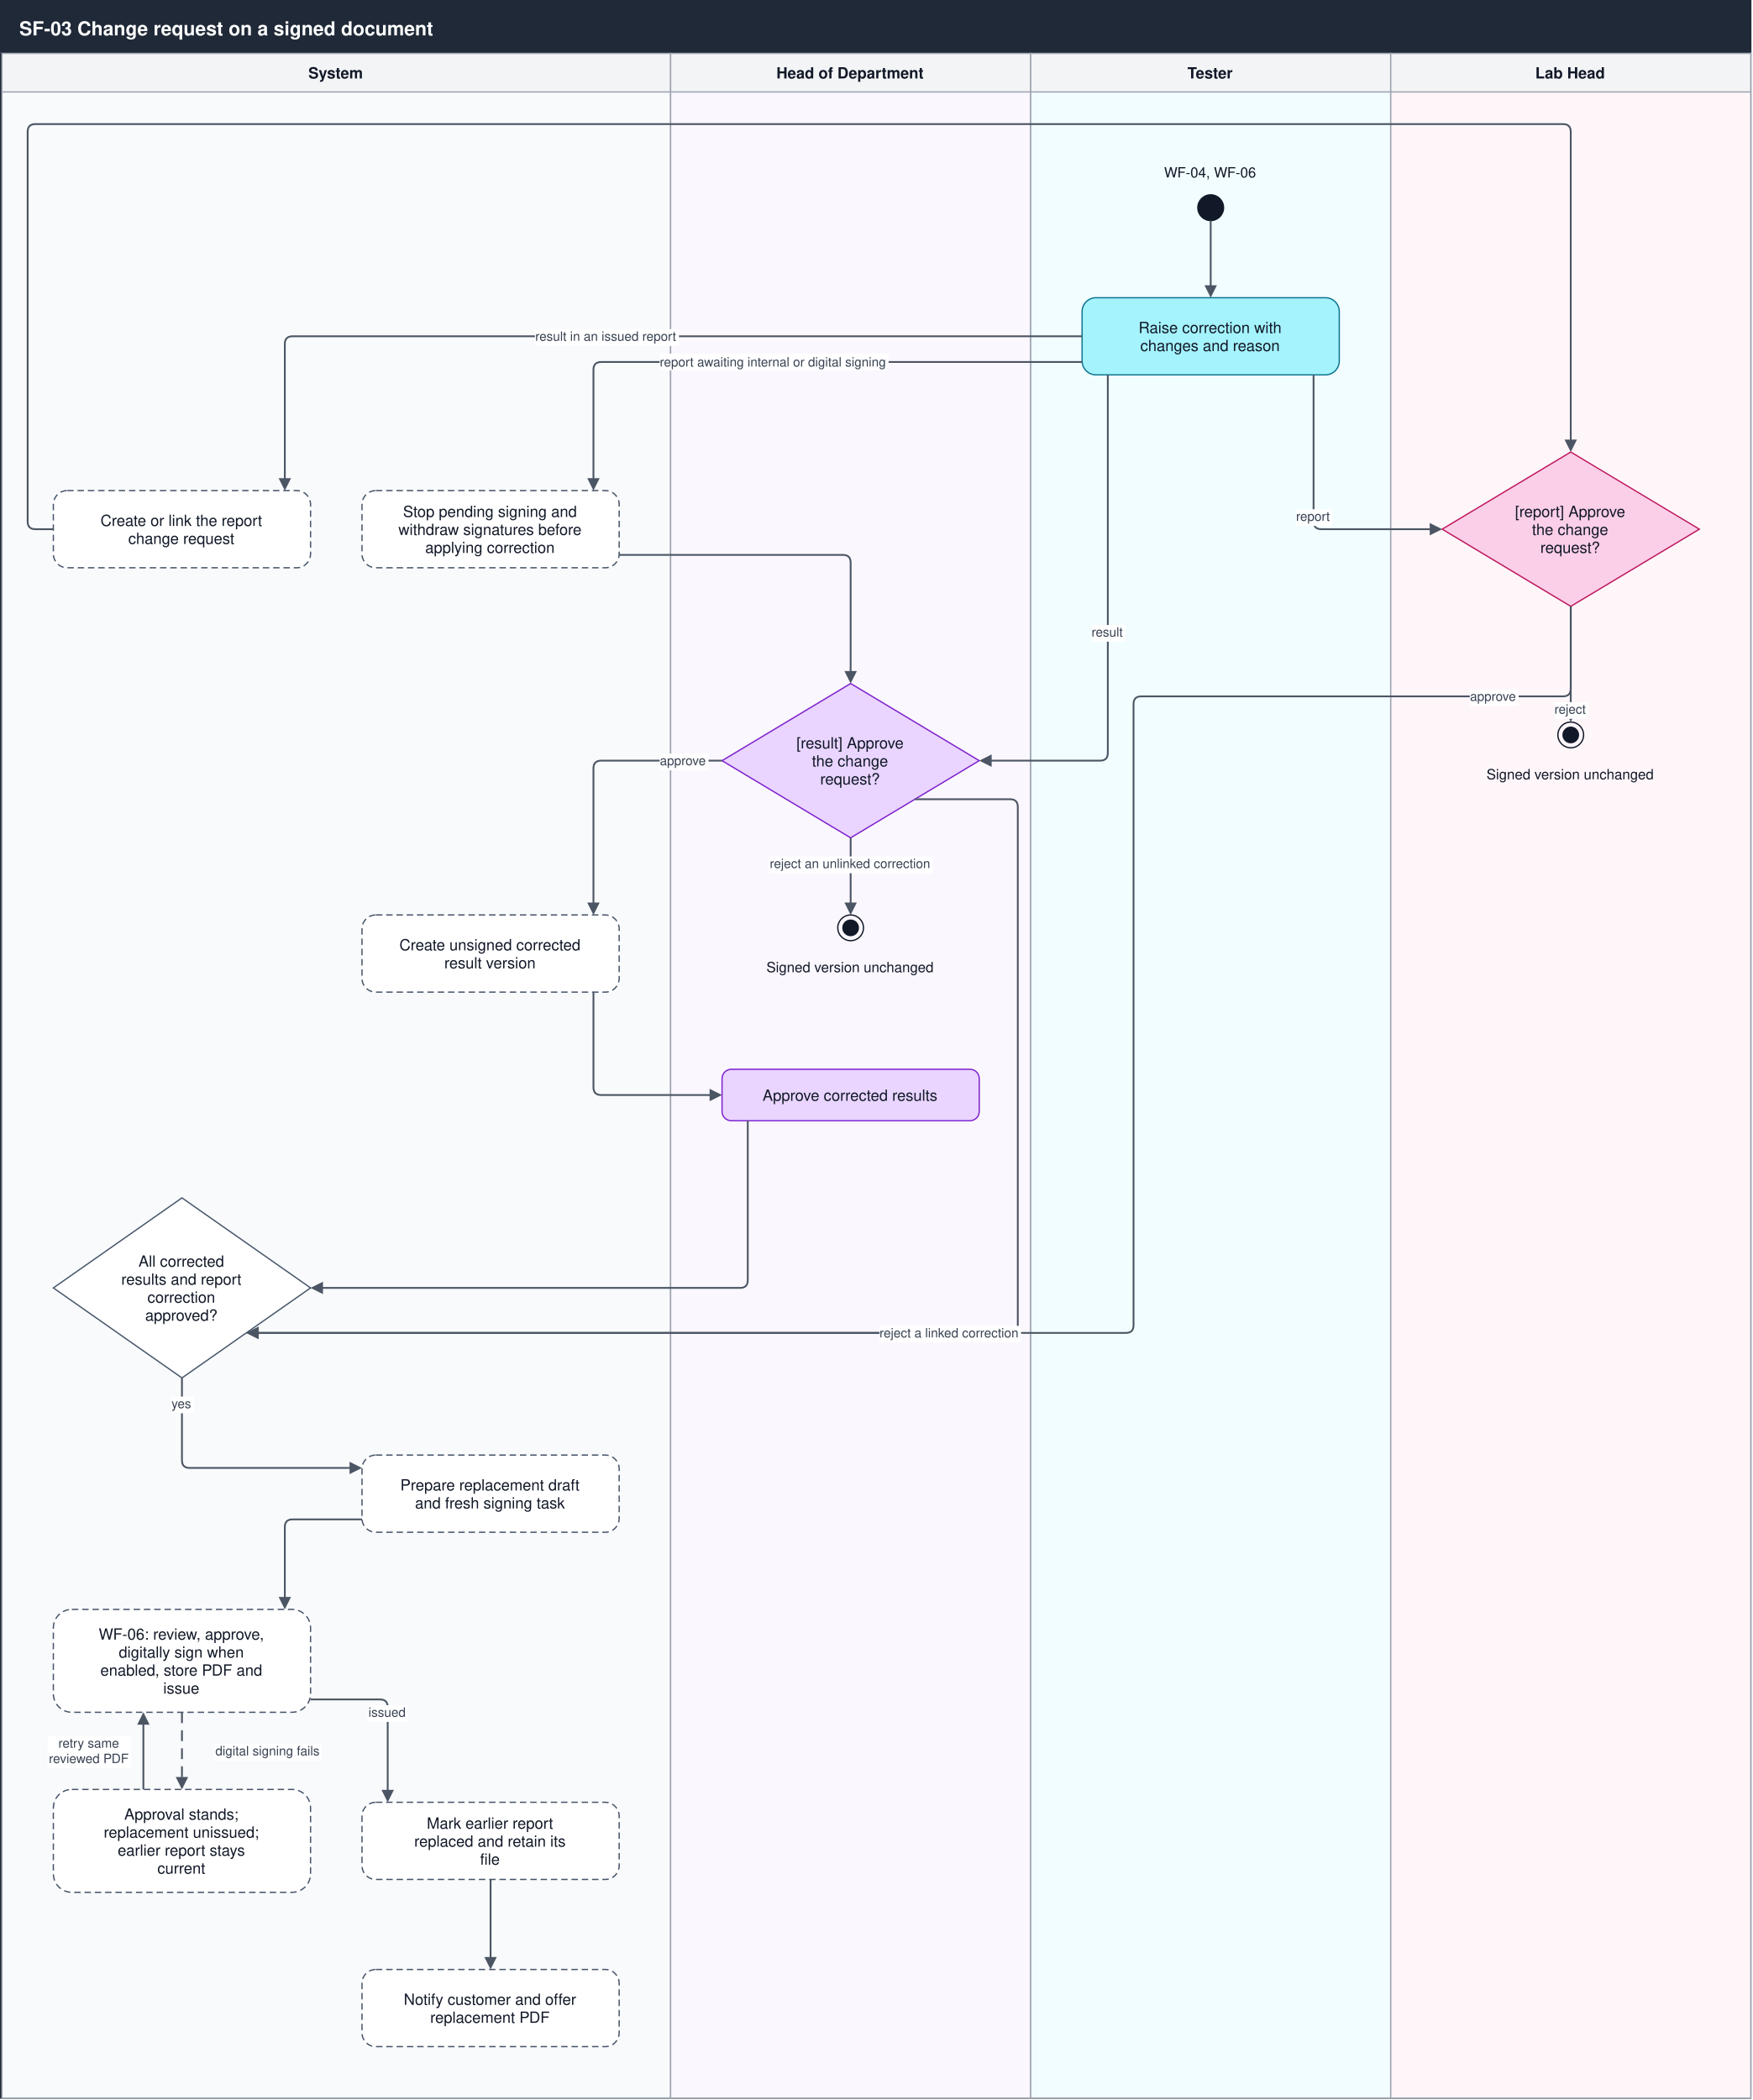
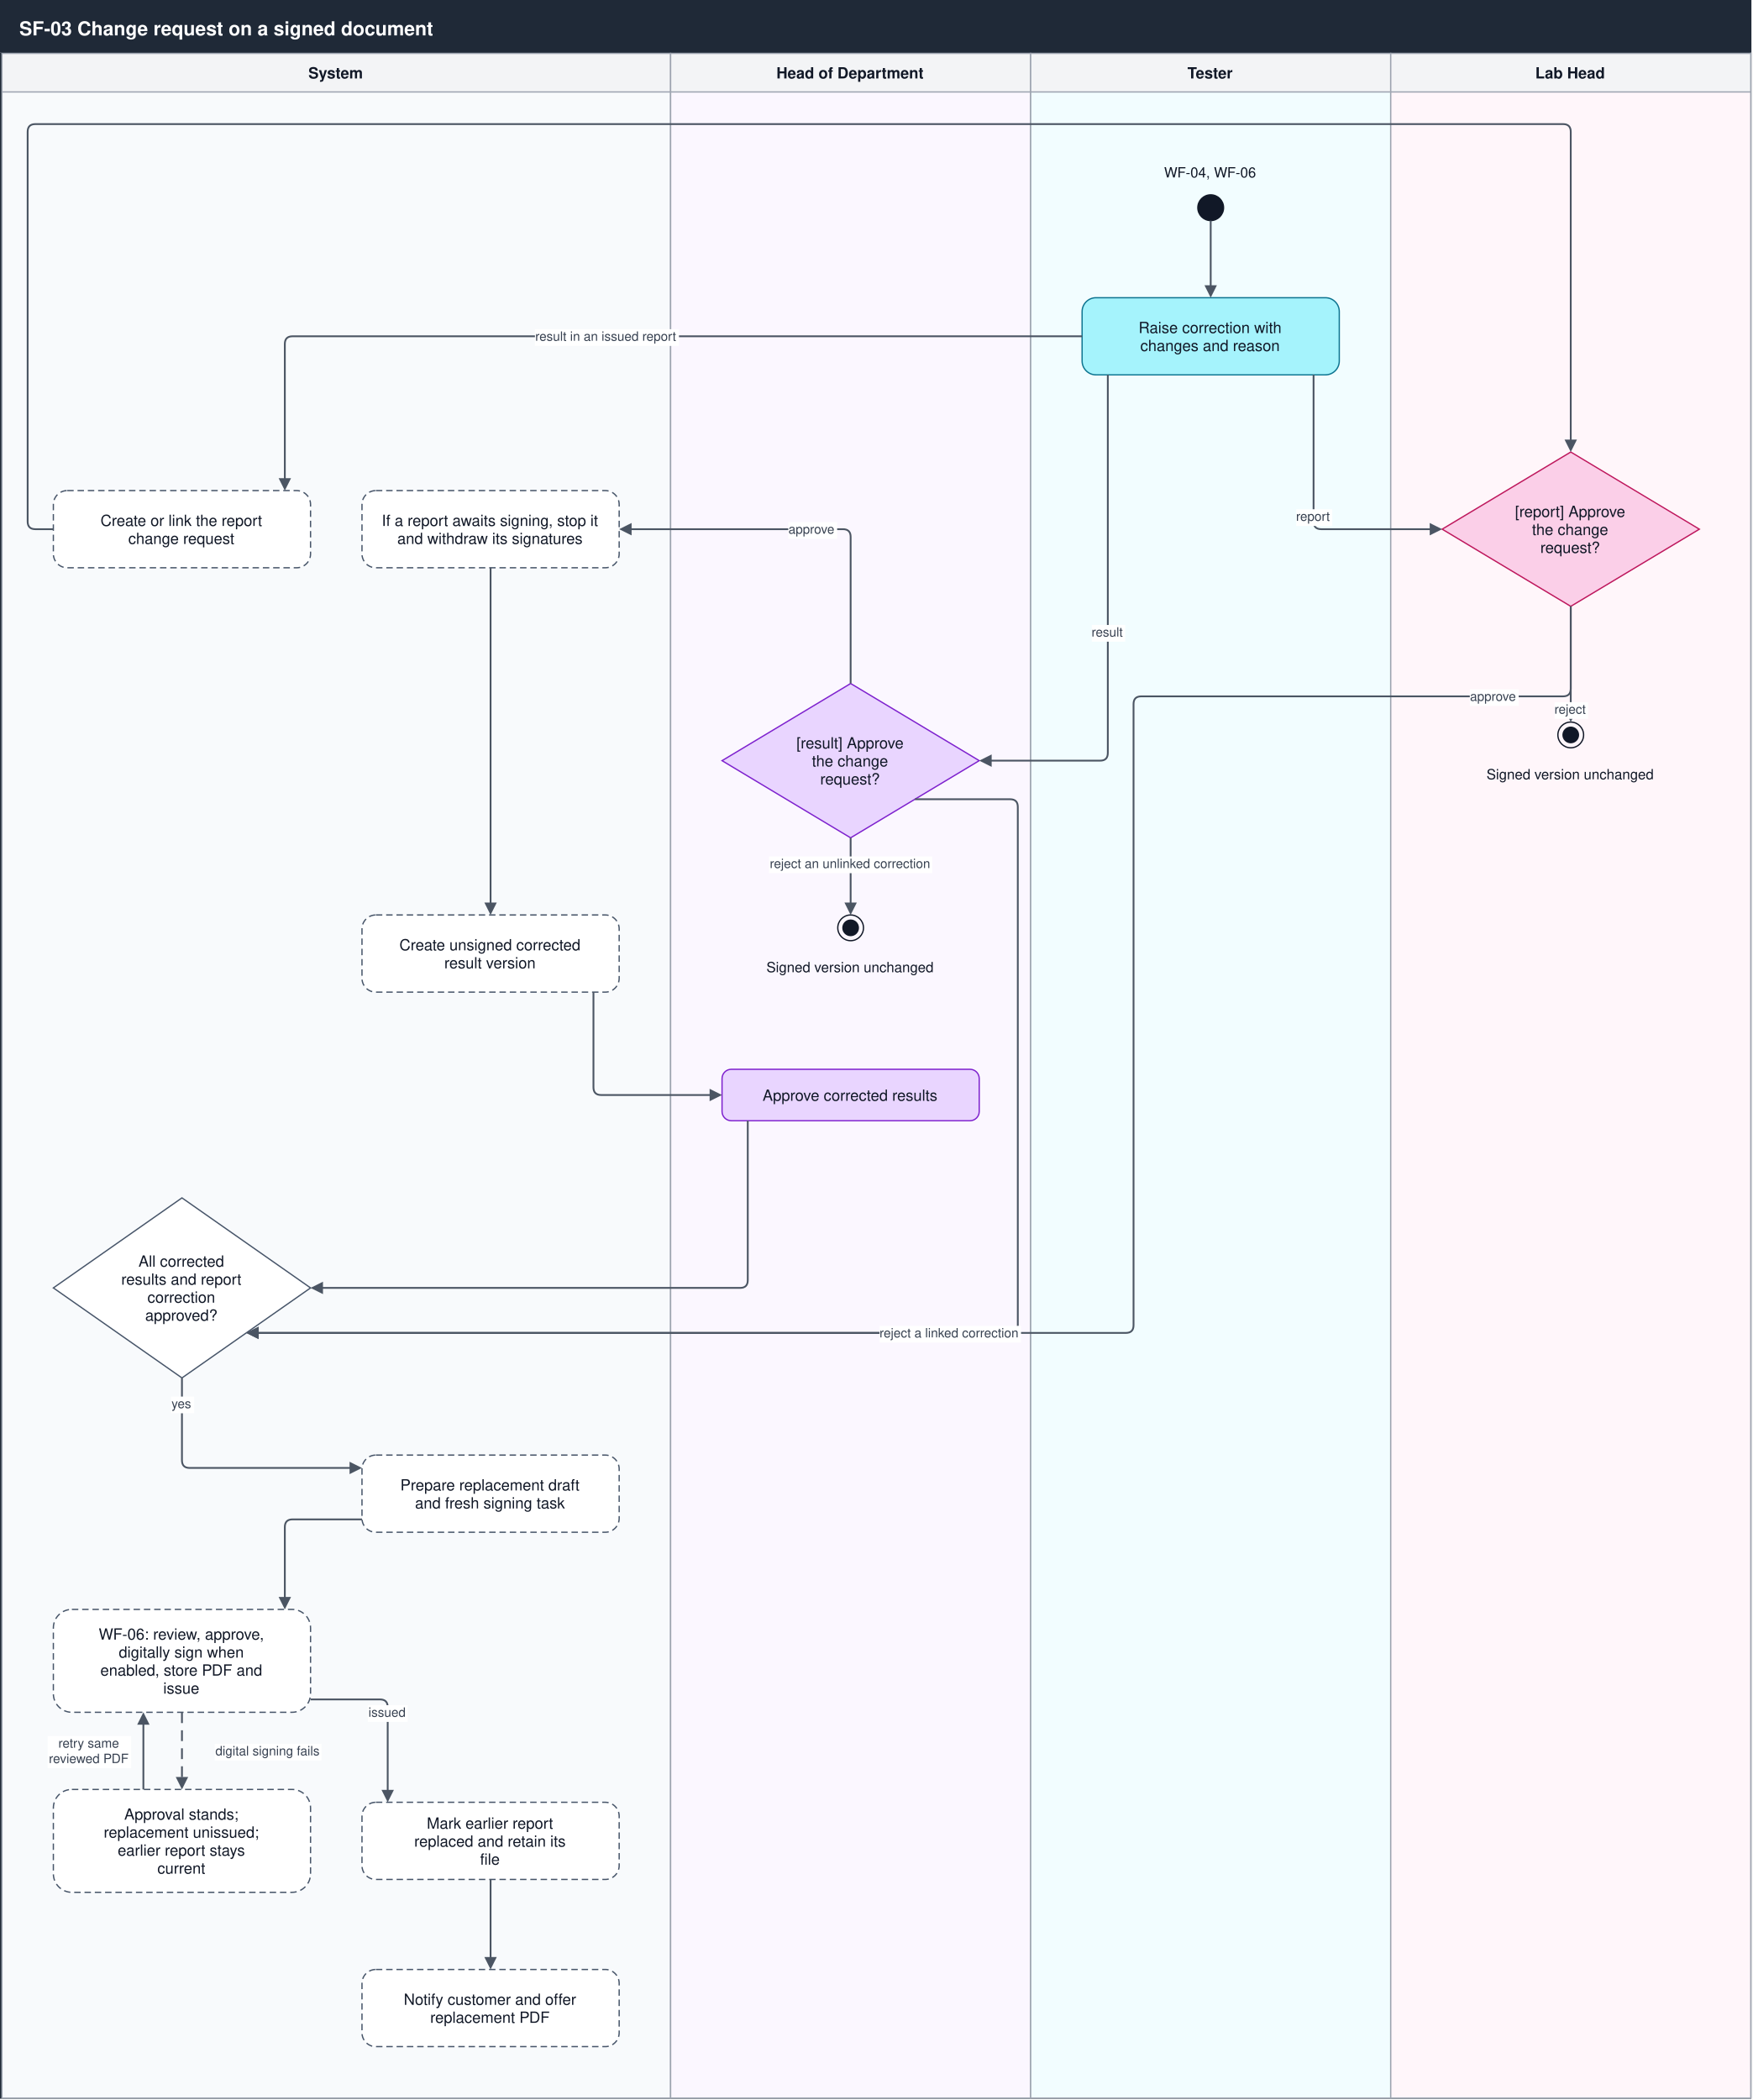
<svg xmlns="http://www.w3.org/2000/svg" style="background: #FFFFFF; background-color: light-dark(#FFFFFF, #121212); color-scheme: light;" version="1.1" width="1363px" height="1633px" viewBox="0 0 1363 1633">
  <defs />
  <rect fill="#FFFFFF" width="100%" height="100%" x="0" y="0" style="fill: light-dark(rgb(255, 255, 255), rgb(18, 18, 18));" />
  <g>
    <g data-cell-id="0">
      <g data-cell-id="1">
        <g data-cell-id="f_SF03">
          <g>
            <path d="M 1 41 L 1 1 L 1361 1 L 1361 41" fill="#1f2937" stroke="#1f2937" stroke-width="2" stroke-miterlimit="10" pointer-events="all" style="fill: light-dark(rgb(31, 41, 55), rgb(196, 204, 216)); stroke: light-dark(rgb(31, 41, 55), rgb(196, 204, 216));" />
            <path d="M 1 41 L 1 1631 L 1361 1631 L 1361 41" fill="#ffffff" stroke="#1f2937" stroke-width="2" stroke-miterlimit="10" pointer-events="all" style="fill: light-dark(rgb(255, 255, 255), rgb(18, 18, 18)); stroke: light-dark(rgb(31, 41, 55), rgb(196, 204, 216));" />
            <path d="M 1 41 L 1361 41" fill="none" stroke="#1f2937" stroke-width="2" stroke-miterlimit="10" pointer-events="all" style="stroke: light-dark(rgb(31, 41, 55), rgb(196, 204, 216));" />
          </g>
          <g>
            <g fill="#FFFFFF" font-family="Helvetica" font-weight="bold" text-anchor="start" font-size="15px" style="fill: light-dark(rgb(255, 255, 255), rgb(18, 18, 18));">
              <text x="15" y="27.5">SF-03 Change request on a signed document</text>
            </g>
          </g>
          <g data-cell-id="f_SF03_lane0">
            <g transform="translate(0.5,0.5)">
              <path d="M 1 71 L 1 41 L 521 41 L 521 71" fill="#f3f4f6" stroke="#9ca3af" stroke-miterlimit="10" pointer-events="all" style="fill: light-dark(rgb(243, 244, 246), rgb(26, 27, 28)); stroke: light-dark(rgb(156, 163, 175), rgb(92, 98, 108));" />
              <path d="M 1 71 L 1 1631 L 521 1631 L 521 71" fill="#f8fafc" stroke="#9ca3af" stroke-miterlimit="10" pointer-events="all" style="fill: light-dark(rgb(248, 250, 252), rgb(21, 23, 25)); stroke: light-dark(rgb(156, 163, 175), rgb(92, 98, 108));" />
              <path d="M 1 71 L 521 71" fill="none" stroke="#9ca3af" stroke-miterlimit="10" pointer-events="all" style="stroke: light-dark(rgb(156, 163, 175), rgb(92, 98, 108));" />
            </g>
            <g>
              <g fill="#111827" font-family="Helvetica" font-weight="bold" text-anchor="middle" font-size="12px" style="fill: light-dark(rgb(17, 24, 39), rgb(212, 218, 231));">
                <text x="261" y="61">System</text>
              </g>
            </g>
          </g>
          <g data-cell-id="f_SF03_lane1">
            <g transform="translate(0.5,0.5)">
              <path d="M 521 71 L 521 41 L 801 41 L 801 71" fill="#f3f4f6" stroke="#9ca3af" stroke-miterlimit="10" pointer-events="all" style="fill: light-dark(rgb(243, 244, 246), rgb(26, 27, 28)); stroke: light-dark(rgb(156, 163, 175), rgb(92, 98, 108));" />
              <path d="M 521 71 L 521 1631 L 801 1631 L 801 71" fill="#fbf7ff" stroke="#9ca3af" stroke-miterlimit="10" pointer-events="all" style="fill: light-dark(rgb(251, 247, 255), rgb(26, 22, 29)); stroke: light-dark(rgb(156, 163, 175), rgb(92, 98, 108));" />
              <path d="M 521 71 L 801 71" fill="none" stroke="#9ca3af" stroke-miterlimit="10" pointer-events="all" style="stroke: light-dark(rgb(156, 163, 175), rgb(92, 98, 108));" />
            </g>
            <g>
              <g fill="#111827" font-family="Helvetica" font-weight="bold" text-anchor="middle" font-size="12px" style="fill: light-dark(rgb(17, 24, 39), rgb(212, 218, 231));">
                <text x="661" y="61">Head of Department</text>
              </g>
            </g>
          </g>
          <g data-cell-id="f_SF03_lane2">
            <g transform="translate(0.5,0.5)">
              <path d="M 801 71 L 801 41 L 1081 41 L 1081 71" fill="#f3f4f6" stroke="#9ca3af" stroke-miterlimit="10" pointer-events="all" style="fill: light-dark(rgb(243, 244, 246), rgb(26, 27, 28)); stroke: light-dark(rgb(156, 163, 175), rgb(92, 98, 108));" />
              <path d="M 801 71 L 801 1631 L 1081 1631 L 1081 71" fill="#f2fdff" stroke="#9ca3af" stroke-miterlimit="10" pointer-events="all" style="fill: light-dark(rgb(242, 253, 255), rgb(15, 24, 26)); stroke: light-dark(rgb(156, 163, 175), rgb(92, 98, 108));" />
              <path d="M 801 71 L 1081 71" fill="none" stroke="#9ca3af" stroke-miterlimit="10" pointer-events="all" style="stroke: light-dark(rgb(156, 163, 175), rgb(92, 98, 108));" />
            </g>
            <g>
              <g fill="#111827" font-family="Helvetica" font-weight="bold" text-anchor="middle" font-size="12px" style="fill: light-dark(rgb(17, 24, 39), rgb(212, 218, 231));">
                <text x="941" y="61">Tester</text>
              </g>
            </g>
          </g>
          <g data-cell-id="f_SF03_lane3">
            <g transform="translate(0.5,0.5)">
              <path d="M 1081 71 L 1081 41 L 1361 41 L 1361 71" fill="#f3f4f6" stroke="#9ca3af" stroke-miterlimit="10" pointer-events="all" style="fill: light-dark(rgb(243, 244, 246), rgb(26, 27, 28)); stroke: light-dark(rgb(156, 163, 175), rgb(92, 98, 108));" />
              <path d="M 1081 71 L 1081 1631 L 1361 1631 L 1361 71" fill="#fff6fa" stroke="#9ca3af" stroke-miterlimit="10" pointer-events="all" style="fill: light-dark(rgb(255, 246, 250), rgb(30, 22, 26)); stroke: light-dark(rgb(156, 163, 175), rgb(92, 98, 108));" />
              <path d="M 1081 71 L 1361 71" fill="none" stroke="#9ca3af" stroke-miterlimit="10" pointer-events="all" style="stroke: light-dark(rgb(156, 163, 175), rgb(92, 98, 108));" />
            </g>
            <g>
              <g fill="#111827" font-family="Helvetica" font-weight="bold" text-anchor="middle" font-size="12px" style="fill: light-dark(rgb(17, 24, 39), rgb(212, 218, 231));">
                <text x="1221" y="61">Lab Head</text>
              </g>
            </g>
          </g>
          <g data-cell-id="f_SF03_r1">
            <g transform="translate(0.5,0.5)">
              <rect x="841" y="231" width="200" height="60" rx="10.8" ry="10.8" fill="#a5f3fc" stroke="#0e7490" pointer-events="all" style="fill: light-dark(rgb(165, 243, 252), rgb(0, 55, 63)); stroke: light-dark(rgb(14, 116, 144), rgb(83, 171, 195));" />
            </g>
            <g>
              <g fill="#111827" font-family="Helvetica" text-anchor="middle" font-size="12px" style="fill: light-dark(rgb(17, 24, 39), rgb(212, 218, 231));">
                <text x="941" y="259">Raise correction with</text>
                <text x="941" y="273">changes and reason</text>
              </g>
            </g>
          </g>
          <g data-cell-id="f_SF03_sr">
            <g transform="translate(0.5,0.5)">
              <path d="M 661 531 L 761 591 L 661 651 L 561 591 Z" fill="#e9d5ff" stroke="#7e22ce" stroke-miterlimit="10" pointer-events="all" style="fill: light-dark(rgb(233, 213, 255), rgb(59, 42, 78)); stroke: light-dark(rgb(126, 34, 206), rgb(232, 153, 255));" />
            </g>
            <g>
              <g fill="#111827" font-family="Helvetica" text-anchor="middle" font-size="12px" style="fill: light-dark(rgb(17, 24, 39), rgb(212, 218, 231));">
                <text x="661" y="582">[result] Approve</text>
                <text x="661" y="596">the change</text>
                <text x="661" y="610">request?</text>
              </g>
            </g>
          </g>
          <g data-cell-id="f_SF03_s2">
            <g transform="translate(0.5,0.5)">
              <rect x="561" y="831" width="200" height="40" rx="7.2" ry="7.2" fill="#e9d5ff" stroke="#7e22ce" pointer-events="all" style="fill: light-dark(rgb(233, 213, 255), rgb(59, 42, 78)); stroke: light-dark(rgb(126, 34, 206), rgb(232, 153, 255));" />
            </g>
            <g>
              <g fill="#111827" font-family="Helvetica" text-anchor="middle" font-size="12px" style="fill: light-dark(rgb(17, 24, 39), rgb(212, 218, 231));">
                <text x="661" y="856">Approve corrected results</text>
              </g>
            </g>
          </g>
          <g data-cell-id="f_SF03_sp">
            <g transform="translate(0.5,0.5)">
              <path d="M 1221 351 L 1321 411 L 1221 471 L 1121 411 Z" fill="#fbcfe8" stroke="#be185d" stroke-miterlimit="10" pointer-events="all" style="fill: light-dark(rgb(251, 207, 232), rgb(78, 40, 61)); stroke: light-dark(rgb(190, 24, 93), rgb(255, 148, 208));" />
            </g>
            <g>
              <g fill="#111827" font-family="Helvetica" text-anchor="middle" font-size="12px" style="fill: light-dark(rgb(17, 24, 39), rgb(212, 218, 231));">
                <text x="1221" y="402">[report] Approve</text>
                <text x="1221" y="416">the change</text>
                <text x="1221" y="430">request?</text>
              </g>
            </g>
          </g>
          <g data-cell-id="f_SF03_link">
            <g transform="translate(0.5,0.5)">
              <rect x="41" y="381" width="200" height="60" rx="10.8" ry="10.8" fill="#ffffff" stroke="#475569" stroke-dasharray="5 3" pointer-events="all" style="fill: light-dark(rgb(255, 255, 255), rgb(18, 18, 18)); stroke: light-dark(rgb(71, 85, 105), rgb(155, 167, 184));" />
            </g>
            <g>
              <g fill="#111827" font-family="Helvetica" text-anchor="middle" font-size="12px" style="fill: light-dark(rgb(17, 24, 39), rgb(212, 218, 231));">
                <text x="141" y="409">Create or link the report</text>
                <text x="141" y="423">change request</text>
              </g>
            </g>
          </g>
          <g data-cell-id="f_SF03_stop">
            <g transform="translate(0.5,0.5)">
              <rect x="281" y="381" width="200" height="60" rx="10.8" ry="10.8" fill="#ffffff" stroke="#475569" stroke-dasharray="5 3" pointer-events="all" style="fill: light-dark(rgb(255, 255, 255), rgb(18, 18, 18)); stroke: light-dark(rgb(71, 85, 105), rgb(155, 167, 184));" />
            </g>
            <g>
              <g fill="#111827" font-family="Helvetica" text-anchor="middle" font-size="12px" style="fill: light-dark(rgb(17, 24, 39), rgb(212, 218, 231));">
-                 <text x="381" y="402">Stop pending signing and</text>
-                 <text x="381" y="416">withdraw signatures before</text>
-                 <text x="381" y="430">applying correction</text>
+                 <text x="381" y="409">If a report awaits signing, stop it</text>
+                 <text x="381" y="423">and withdraw its signatures</text>
              </g>
            </g>
          </g>
          <g data-cell-id="f_SF03_kept">
            <g transform="translate(0.5,0.5)">
              <ellipse cx="661" cy="721" rx="6" ry="6" fill="#111827" stroke="#111827" pointer-events="all" style="fill: light-dark(rgb(17, 24, 39), rgb(212, 218, 231)); stroke: light-dark(rgb(17, 24, 39), rgb(212, 218, 231));" />
              <ellipse cx="661" cy="721" rx="10" ry="10" fill="none" stroke="#111827" pointer-events="all" style="stroke: light-dark(rgb(17, 24, 39), rgb(212, 218, 231));" />
            </g>
          </g>
          <g data-cell-id="f_SF03_kept_label">
            <g>
              <rect x="571" y="741" width="180" height="30" fill="none" stroke="none" pointer-events="all" />
            </g>
            <g>
              <g fill="#111827" font-family="Helvetica" text-anchor="middle" font-size="11px" style="fill: light-dark(rgb(17, 24, 39), rgb(212, 218, 231));">
                <text x="661" y="756">Signed version unchanged</text>
              </g>
            </g>
          </g>
          <g data-cell-id="f_SF03_result">
            <g transform="translate(0.5,0.5)">
              <rect x="281" y="711" width="200" height="60" rx="10.8" ry="10.8" fill="#ffffff" stroke="#475569" stroke-dasharray="5 3" pointer-events="all" style="fill: light-dark(rgb(255, 255, 255), rgb(18, 18, 18)); stroke: light-dark(rgb(71, 85, 105), rgb(155, 167, 184));" />
            </g>
            <g>
              <g fill="#111827" font-family="Helvetica" text-anchor="middle" font-size="12px" style="fill: light-dark(rgb(17, 24, 39), rgb(212, 218, 231));">
                <text x="381" y="739">Create unsigned corrected</text>
                <text x="381" y="753">result version</text>
              </g>
            </g>
          </g>
          <g data-cell-id="f_SF03_ready">
            <g transform="translate(0.5,0.5)">
              <path d="M 141 931 L 241 1001 L 141 1071 L 41 1001 Z" fill="#ffffff" stroke="#475569" stroke-miterlimit="10" pointer-events="all" style="fill: light-dark(rgb(255, 255, 255), rgb(18, 18, 18)); stroke: light-dark(rgb(71, 85, 105), rgb(155, 167, 184));" />
            </g>
            <g>
              <g fill="#111827" font-family="Helvetica" text-anchor="middle" font-size="12px" style="fill: light-dark(rgb(17, 24, 39), rgb(212, 218, 231));">
                <text x="141" y="985">All corrected</text>
                <text x="141" y="999">results and report</text>
                <text x="141" y="1013">correction</text>
                <text x="141" y="1027">approved?</text>
              </g>
            </g>
          </g>
          <g data-cell-id="f_SF03_draft">
            <g transform="translate(0.5,0.5)">
              <rect x="281" y="1131" width="200" height="60" rx="10.8" ry="10.8" fill="#ffffff" stroke="#475569" stroke-dasharray="5 3" pointer-events="all" style="fill: light-dark(rgb(255, 255, 255), rgb(18, 18, 18)); stroke: light-dark(rgb(71, 85, 105), rgb(155, 167, 184));" />
            </g>
            <g>
              <g fill="#111827" font-family="Helvetica" text-anchor="middle" font-size="12px" style="fill: light-dark(rgb(17, 24, 39), rgb(212, 218, 231));">
                <text x="381" y="1159">Prepare replacement draft</text>
                <text x="381" y="1173">and fresh signing task</text>
              </g>
            </g>
          </g>
          <g data-cell-id="f_SF03_release">
            <g transform="translate(0.5,0.5)">
              <rect x="41" y="1251" width="200" height="80" rx="14.4" ry="14.4" fill="#ffffff" stroke="#475569" stroke-dasharray="5 3" pointer-events="all" style="fill: light-dark(rgb(255, 255, 255), rgb(18, 18, 18)); stroke: light-dark(rgb(71, 85, 105), rgb(155, 167, 184));" />
            </g>
            <g>
              <g fill="#111827" font-family="Helvetica" text-anchor="middle" font-size="12px" style="fill: light-dark(rgb(17, 24, 39), rgb(212, 218, 231));">
                <text x="141" y="1275">WF-06: review, approve,</text>
                <text x="141" y="1289">digitally sign when</text>
                <text x="141" y="1303">enabled, store PDF and</text>
                <text x="141" y="1317">issue</text>
              </g>
            </g>
          </g>
          <g data-cell-id="f_SF03_pending">
            <g transform="translate(0.5,0.5)">
              <rect x="41" y="1391" width="200" height="80" rx="14.4" ry="14.4" fill="#ffffff" stroke="#475569" stroke-dasharray="5 3" pointer-events="all" style="fill: light-dark(rgb(255, 255, 255), rgb(18, 18, 18)); stroke: light-dark(rgb(71, 85, 105), rgb(155, 167, 184));" />
            </g>
            <g>
              <g fill="#111827" font-family="Helvetica" text-anchor="middle" font-size="12px" style="fill: light-dark(rgb(17, 24, 39), rgb(212, 218, 231));">
                <text x="141" y="1415">Approval stands;</text>
                <text x="141" y="1429">replacement unissued;</text>
                <text x="141" y="1443">earlier report stays</text>
                <text x="141" y="1457">current</text>
              </g>
            </g>
          </g>
          <g data-cell-id="f_SF03_issued">
            <g transform="translate(0.5,0.5)">
              <rect x="281" y="1401" width="200" height="60" rx="10.8" ry="10.8" fill="#ffffff" stroke="#475569" stroke-dasharray="5 3" pointer-events="all" style="fill: light-dark(rgb(255, 255, 255), rgb(18, 18, 18)); stroke: light-dark(rgb(71, 85, 105), rgb(155, 167, 184));" />
            </g>
            <g>
              <g fill="#111827" font-family="Helvetica" text-anchor="middle" font-size="12px" style="fill: light-dark(rgb(17, 24, 39), rgb(212, 218, 231));">
                <text x="381" y="1422">Mark earlier report</text>
                <text x="381" y="1436">replaced and retain its</text>
                <text x="381" y="1450">file</text>
              </g>
            </g>
          </g>
          <g data-cell-id="f_SF03_notice">
            <g transform="translate(0.5,0.5)">
              <rect x="281" y="1531" width="200" height="60" rx="10.8" ry="10.8" fill="#ffffff" stroke="#475569" stroke-dasharray="5 3" pointer-events="all" style="fill: light-dark(rgb(255, 255, 255), rgb(18, 18, 18)); stroke: light-dark(rgb(71, 85, 105), rgb(155, 167, 184));" />
            </g>
            <g>
              <g fill="#111827" font-family="Helvetica" text-anchor="middle" font-size="12px" style="fill: light-dark(rgb(17, 24, 39), rgb(212, 218, 231));">
                <text x="381" y="1559">Notify customer and offer</text>
                <text x="381" y="1573">replacement PDF</text>
              </g>
            </g>
          </g>
          <g data-cell-id="f_SF03_in_r1">
            <g transform="translate(0.5,0.5)">
              <ellipse cx="941" cy="161" rx="10" ry="10" fill="#111827" stroke="#111827" pointer-events="all" style="fill: light-dark(rgb(17, 24, 39), rgb(212, 218, 231)); stroke: light-dark(rgb(17, 24, 39), rgb(212, 218, 231));" />
            </g>
          </g>
          <g data-cell-id="f_SF03_in_r1_label">
            <g>
              <rect x="891" y="111" width="100" height="30" fill="none" stroke="none" pointer-events="all" />
            </g>
            <g>
              <g fill="#111827" font-family="Helvetica" text-anchor="middle" font-size="11px" style="fill: light-dark(rgb(17, 24, 39), rgb(212, 218, 231));">
                <text x="941" y="138">WF-04, WF-06</text>
              </g>
            </g>
          </g>
          <g data-cell-id="f_SF03_kept_1">
            <g transform="translate(0.5,0.5)">
              <ellipse cx="1221" cy="571" rx="6" ry="6" fill="#111827" stroke="#111827" pointer-events="all" style="fill: light-dark(rgb(17, 24, 39), rgb(212, 218, 231)); stroke: light-dark(rgb(17, 24, 39), rgb(212, 218, 231));" />
              <ellipse cx="1221" cy="571" rx="10" ry="10" fill="none" stroke="#111827" pointer-events="all" style="stroke: light-dark(rgb(17, 24, 39), rgb(212, 218, 231));" />
            </g>
          </g>
          <g data-cell-id="f_SF03_kept_1_label">
            <g>
              <rect x="1131" y="591" width="180" height="30" fill="none" stroke="none" pointer-events="all" />
            </g>
            <g>
              <g fill="#111827" font-family="Helvetica" text-anchor="middle" font-size="11px" style="fill: light-dark(rgb(17, 24, 39), rgb(212, 218, 231));">
                <text x="1221" y="606">Signed version unchanged</text>
              </g>
            </g>
          </g>
          <g data-cell-id="f_SF03_e0">
            <g transform="translate(0.5,0.5)">
              <path d="M 861 291 L 861 585 Q 861 591 855 591 L 769.97 591" fill="none" stroke="#4b5563" stroke-width="1.4" stroke-miterlimit="10" pointer-events="stroke" style="stroke: light-dark(rgb(75, 85, 99), rgb(157, 166, 178));" />
              <path d="M 762.57 591 L 769.97 587.3 L 769.97 594.7 Z" fill="#4b5563" stroke="#4b5563" stroke-width="1.4" stroke-miterlimit="10" pointer-events="all" style="fill: light-dark(rgb(75, 85, 99), rgb(157, 166, 178)); stroke: light-dark(rgb(75, 85, 99), rgb(157, 166, 178));" />
            </g>
            <g>
              <g fill="#374151" font-family="Helvetica" text-anchor="middle" font-size="10px" style="fill: light-dark(rgb(55, 65, 81), rgb(174, 183, 197));">
                <rect fill="#FFFFFF" stroke="none" x="849" y="486" width="26" height="13" stroke-width="0" style="fill: light-dark(rgb(255, 255, 255), rgb(18, 18, 18));" />
                <text x="861" y="495">result</text>
              </g>
            </g>
          </g>
          <g data-cell-id="f_SF03_e1">
            <g transform="translate(0.5,0.5)">
              <path d="M 1021 291 L 1021 405 Q 1021 411 1027 411 L 1112.03 411" fill="none" stroke="#4b5563" stroke-width="1.4" stroke-miterlimit="10" pointer-events="stroke" style="stroke: light-dark(rgb(75, 85, 99), rgb(157, 166, 178));" />
              <path d="M 1119.43 411 L 1112.03 414.7 L 1112.03 407.3 Z" fill="#4b5563" stroke="#4b5563" stroke-width="1.4" stroke-miterlimit="10" pointer-events="all" style="fill: light-dark(rgb(75, 85, 99), rgb(157, 166, 178)); stroke: light-dark(rgb(75, 85, 99), rgb(157, 166, 178));" />
            </g>
            <g>
              <g fill="#374151" font-family="Helvetica" text-anchor="middle" font-size="10px" style="fill: light-dark(rgb(55, 65, 81), rgb(174, 183, 197));">
                <rect fill="#FFFFFF" stroke="none" x="1008" y="396" width="28" height="13" stroke-width="0" style="fill: light-dark(rgb(255, 255, 255), rgb(18, 18, 18));" />
                <text x="1021" y="405">report</text>
              </g>
            </g>
          </g>
          <g data-cell-id="f_SF03_e2">
            <g transform="translate(0.5,0.5)">
              <path d="M 841 261 L 227 261 Q 221 261 221 267 L 221 372.03" fill="none" stroke="#4b5563" stroke-width="1.4" stroke-miterlimit="10" pointer-events="stroke" style="stroke: light-dark(rgb(75, 85, 99), rgb(157, 166, 178));" />
              <path d="M 221 379.43 L 217.3 372.03 L 224.7 372.03 Z" fill="#4b5563" stroke="#4b5563" stroke-width="1.4" stroke-miterlimit="10" pointer-events="all" style="fill: light-dark(rgb(75, 85, 99), rgb(157, 166, 178)); stroke: light-dark(rgb(75, 85, 99), rgb(157, 166, 178));" />
            </g>
            <g>
              <g fill="#374151" font-family="Helvetica" text-anchor="middle" font-size="10px" style="fill: light-dark(rgb(55, 65, 81), rgb(174, 183, 197));">
                <rect fill="#FFFFFF" stroke="none" x="416" y="256" width="112" height="13" stroke-width="0" style="fill: light-dark(rgb(255, 255, 255), rgb(18, 18, 18));" />
                <text x="471" y="265">result in an issued report</text>
              </g>
            </g>
          </g>
-           <g data-cell-id="f_SF03_e3">
-             <g transform="translate(0.5,0.5)">
-               <path d="M 841 281 L 467 281 Q 461 281 461 287 L 461 372.03" fill="none" stroke="#4b5563" stroke-width="1.4" stroke-miterlimit="10" pointer-events="stroke" style="stroke: light-dark(rgb(75, 85, 99), rgb(157, 166, 178));" />
-               <path d="M 461 379.43 L 457.3 372.03 L 464.7 372.03 Z" fill="#4b5563" stroke="#4b5563" stroke-width="1.4" stroke-miterlimit="10" pointer-events="all" style="fill: light-dark(rgb(75, 85, 99), rgb(157, 166, 178)); stroke: light-dark(rgb(75, 85, 99), rgb(157, 166, 178));" />
-             </g>
-             <g>
-               <g fill="#374151" font-family="Helvetica" text-anchor="middle" font-size="10px" style="fill: light-dark(rgb(55, 65, 81), rgb(174, 183, 197));">
-                 <rect fill="#FFFFFF" stroke="none" x="513" y="275" width="178" height="13" stroke-width="0" style="fill: light-dark(rgb(255, 255, 255), rgb(18, 18, 18));" />
-                 <text x="601" y="285">report awaiting internal or digital signing</text>
-               </g>
-             </g>
-           </g>
          <g data-cell-id="f_SF03_e4">
            <g transform="translate(0.5,0.5)">
              <path d="M 661 651 L 661 702.03" fill="none" stroke="#4b5563" stroke-width="1.4" stroke-miterlimit="10" pointer-events="stroke" style="stroke: light-dark(rgb(75, 85, 99), rgb(157, 166, 178));" />
              <path d="M 661 709.43 L 657.3 702.03 L 664.7 702.03 Z" fill="#4b5563" stroke="#4b5563" stroke-width="1.4" stroke-miterlimit="10" pointer-events="all" style="fill: light-dark(rgb(75, 85, 99), rgb(157, 166, 178)); stroke: light-dark(rgb(75, 85, 99), rgb(157, 166, 178));" />
            </g>
            <g>
              <g fill="#374151" font-family="Helvetica" text-anchor="middle" font-size="10px" style="fill: light-dark(rgb(55, 65, 81), rgb(174, 183, 197));">
                <rect fill="#FFFFFF" stroke="none" x="598" y="666" width="127" height="13" stroke-width="0" style="fill: light-dark(rgb(255, 255, 255), rgb(18, 18, 18));" />
                <text x="661" y="675">reject an unlinked correction</text>
              </g>
            </g>
          </g>
          <g data-cell-id="f_SF03_e5">
            <g transform="translate(0.5,0.5)">
              <path d="M 1221 471 L 1221 552.03" fill="none" stroke="#4b5563" stroke-width="1.4" stroke-miterlimit="10" pointer-events="stroke" style="stroke: light-dark(rgb(75, 85, 99), rgb(157, 166, 178));" />
              <path d="M 1221 559.43 L 1217.3 552.03 L 1224.7 552.03 Z" fill="#4b5563" stroke="#4b5563" stroke-width="1.4" stroke-miterlimit="10" pointer-events="all" style="fill: light-dark(rgb(75, 85, 99), rgb(157, 166, 178)); stroke: light-dark(rgb(75, 85, 99), rgb(157, 166, 178));" />
            </g>
            <g>
              <g fill="#374151" font-family="Helvetica" text-anchor="middle" font-size="10px" style="fill: light-dark(rgb(55, 65, 81), rgb(174, 183, 197));">
                <rect fill="#FFFFFF" stroke="none" x="1209" y="546" width="26" height="13" stroke-width="0" style="fill: light-dark(rgb(255, 255, 255), rgb(18, 18, 18));" />
                <text x="1221" y="555">reject</text>
              </g>
            </g>
          </g>
          <g data-cell-id="f_SF03_e6">
            <g transform="translate(0.5,0.5)">
-               <path d="M 561 591 L 467 591 Q 461 591 461 597 L 461 702.03" fill="none" stroke="#4b5563" stroke-width="1.4" stroke-miterlimit="10" pointer-events="stroke" style="stroke: light-dark(rgb(75, 85, 99), rgb(157, 166, 178));" />
-               <path d="M 461 709.43 L 457.3 702.03 L 464.7 702.03 Z" fill="#4b5563" stroke="#4b5563" stroke-width="1.4" stroke-miterlimit="10" pointer-events="all" style="fill: light-dark(rgb(75, 85, 99), rgb(157, 166, 178)); stroke: light-dark(rgb(75, 85, 99), rgb(157, 166, 178));" />
-             </g>
-             <g>
-               <g fill="#374151" font-family="Helvetica" text-anchor="middle" font-size="10px" style="fill: light-dark(rgb(55, 65, 81), rgb(174, 183, 197));">
-                 <rect fill="#FFFFFF" stroke="none" x="513" y="586" width="38" height="13" stroke-width="0" style="fill: light-dark(rgb(255, 255, 255), rgb(18, 18, 18));" />
-                 <text x="531" y="595">approve</text>
-               </g>
+               <path d="M 381 441 L 381 702.03" fill="none" stroke="#4b5563" stroke-width="1.4" stroke-miterlimit="10" pointer-events="stroke" style="stroke: light-dark(rgb(75, 85, 99), rgb(157, 166, 178));" />
+               <path d="M 381 709.43 L 377.3 702.03 L 384.7 702.03 Z" fill="#4b5563" stroke="#4b5563" stroke-width="1.4" stroke-miterlimit="10" pointer-events="all" style="fill: light-dark(rgb(75, 85, 99), rgb(157, 166, 178)); stroke: light-dark(rgb(75, 85, 99), rgb(157, 166, 178));" />
            </g>
          </g>
          <g data-cell-id="f_SF03_e7">
            <g transform="translate(0.5,0.5)">
              <path d="M 461 771 L 461 845 Q 461 851 467 851 L 552.03 851" fill="none" stroke="#4b5563" stroke-width="1.4" stroke-miterlimit="10" pointer-events="stroke" style="stroke: light-dark(rgb(75, 85, 99), rgb(157, 166, 178));" />
              <path d="M 559.43 851 L 552.03 854.7 L 552.03 847.3 Z" fill="#4b5563" stroke="#4b5563" stroke-width="1.4" stroke-miterlimit="10" pointer-events="all" style="fill: light-dark(rgb(75, 85, 99), rgb(157, 166, 178)); stroke: light-dark(rgb(75, 85, 99), rgb(157, 166, 178));" />
            </g>
          </g>
          <g data-cell-id="f_SF03_e8">
            <g transform="translate(0.5,0.5)">
-               <path d="M 481 431 L 655 431 Q 661 431 661 437 L 661 522.03" fill="none" stroke="#4b5563" stroke-width="1.4" stroke-miterlimit="10" pointer-events="stroke" style="stroke: light-dark(rgb(75, 85, 99), rgb(157, 166, 178));" />
-               <path d="M 661 529.43 L 657.3 522.03 L 664.7 522.03 Z" fill="#4b5563" stroke="#4b5563" stroke-width="1.4" stroke-miterlimit="10" pointer-events="all" style="fill: light-dark(rgb(75, 85, 99), rgb(157, 166, 178)); stroke: light-dark(rgb(75, 85, 99), rgb(157, 166, 178));" />
+               <path d="M 661 531 L 661 417 Q 661 411 655 411 L 489.97 411" fill="none" stroke="#4b5563" stroke-width="1.4" stroke-miterlimit="10" pointer-events="stroke" style="stroke: light-dark(rgb(75, 85, 99), rgb(157, 166, 178));" />
+               <path d="M 482.57 411 L 489.97 407.3 L 489.97 414.7 Z" fill="#4b5563" stroke="#4b5563" stroke-width="1.4" stroke-miterlimit="10" pointer-events="all" style="fill: light-dark(rgb(75, 85, 99), rgb(157, 166, 178)); stroke: light-dark(rgb(75, 85, 99), rgb(157, 166, 178));" />
+             </g>
+             <g>
+               <g fill="#374151" font-family="Helvetica" text-anchor="middle" font-size="10px" style="fill: light-dark(rgb(55, 65, 81), rgb(174, 183, 197));">
+                 <rect fill="#FFFFFF" stroke="none" x="613" y="406" width="38" height="13" stroke-width="0" style="fill: light-dark(rgb(255, 255, 255), rgb(18, 18, 18));" />
+                 <text x="631" y="415">approve</text>
+               </g>
            </g>
          </g>
          <g data-cell-id="f_SF03_e9">
            <g transform="translate(0.5,0.5)">
              <path d="M 581 871 L 581 995 Q 581 1001 575 1001 L 249.97 1001" fill="none" stroke="#4b5563" stroke-width="1.4" stroke-miterlimit="10" pointer-events="stroke" style="stroke: light-dark(rgb(75, 85, 99), rgb(157, 166, 178));" />
              <path d="M 242.57 1001 L 249.97 997.3 L 249.97 1004.7 Z" fill="#4b5563" stroke="#4b5563" stroke-width="1.4" stroke-miterlimit="10" pointer-events="all" style="fill: light-dark(rgb(75, 85, 99), rgb(157, 166, 178)); stroke: light-dark(rgb(75, 85, 99), rgb(157, 166, 178));" />
            </g>
          </g>
          <g data-cell-id="f_SF03_e10">
            <g transform="translate(0.5,0.5)">
              <path d="M 41 411 L 27 411 Q 21 411 21 405 L 21 102 Q 21 96 27 96 L 1215 96 Q 1221 96 1221 102 L 1221 342.03" fill="none" stroke="#4b5563" stroke-width="1.4" stroke-miterlimit="10" pointer-events="stroke" style="stroke: light-dark(rgb(75, 85, 99), rgb(157, 166, 178));" />
              <path d="M 1221 349.43 L 1217.3 342.03 L 1224.7 342.03 Z" fill="#4b5563" stroke="#4b5563" stroke-width="1.4" stroke-miterlimit="10" pointer-events="all" style="fill: light-dark(rgb(75, 85, 99), rgb(157, 166, 178)); stroke: light-dark(rgb(75, 85, 99), rgb(157, 166, 178));" />
            </g>
          </g>
          <g data-cell-id="f_SF03_e11">
            <g transform="translate(0.5,0.5)">
              <path d="M 141 1071 L 141 1135 Q 141 1141 147 1141 L 272.03 1141" fill="none" stroke="#4b5563" stroke-width="1.4" stroke-miterlimit="10" pointer-events="stroke" style="stroke: light-dark(rgb(75, 85, 99), rgb(157, 166, 178));" />
              <path d="M 279.43 1141 L 272.03 1144.7 L 272.03 1137.3 Z" fill="#4b5563" stroke="#4b5563" stroke-width="1.4" stroke-miterlimit="10" pointer-events="all" style="fill: light-dark(rgb(75, 85, 99), rgb(157, 166, 178)); stroke: light-dark(rgb(75, 85, 99), rgb(157, 166, 178));" />
            </g>
            <g>
              <g fill="#374151" font-family="Helvetica" text-anchor="middle" font-size="10px" style="fill: light-dark(rgb(55, 65, 81), rgb(174, 183, 197));">
                <rect fill="#FFFFFF" stroke="none" x="133" y="1086" width="18" height="13" stroke-width="0" style="fill: light-dark(rgb(255, 255, 255), rgb(18, 18, 18));" />
                <text x="141" y="1095">yes</text>
              </g>
            </g>
          </g>
          <g data-cell-id="f_SF03_e12">
            <g transform="translate(0.5,0.5)">
              <path d="M 1221 471 L 1221 535 Q 1221 541 1215 541 L 887 541 Q 881 541 881 547 L 881 1030 Q 881 1036 875 1036 L 199.97 1036" fill="none" stroke="#4b5563" stroke-width="1.4" stroke-miterlimit="10" pointer-events="stroke" style="stroke: light-dark(rgb(75, 85, 99), rgb(157, 166, 178));" />
              <path d="M 192.57 1036 L 199.97 1032.3 L 199.97 1039.7 Z" fill="#4b5563" stroke="#4b5563" stroke-width="1.4" stroke-miterlimit="10" pointer-events="all" style="fill: light-dark(rgb(75, 85, 99), rgb(157, 166, 178)); stroke: light-dark(rgb(75, 85, 99), rgb(157, 166, 178));" />
            </g>
            <g>
              <g fill="#374151" font-family="Helvetica" text-anchor="middle" font-size="10px" style="fill: light-dark(rgb(55, 65, 81), rgb(174, 183, 197));">
                <rect fill="#FFFFFF" stroke="none" x="1143" y="536" width="38" height="13" stroke-width="0" style="fill: light-dark(rgb(255, 255, 255), rgb(18, 18, 18));" />
                <text x="1161" y="545">approve</text>
              </g>
            </g>
          </g>
          <g data-cell-id="f_SF03_e13">
            <g transform="translate(0.5,0.5)">
              <path d="M 281 1181 L 227 1181 Q 221 1181 221 1187 L 221 1242.03" fill="none" stroke="#4b5563" stroke-width="1.4" stroke-miterlimit="10" pointer-events="stroke" style="stroke: light-dark(rgb(75, 85, 99), rgb(157, 166, 178));" />
              <path d="M 221 1249.43 L 217.3 1242.03 L 224.7 1242.03 Z" fill="#4b5563" stroke="#4b5563" stroke-width="1.4" stroke-miterlimit="10" pointer-events="all" style="fill: light-dark(rgb(75, 85, 99), rgb(157, 166, 178)); stroke: light-dark(rgb(75, 85, 99), rgb(157, 166, 178));" />
            </g>
          </g>
          <g data-cell-id="f_SF03_e14">
            <g transform="translate(0.5,0.5)">
              <path d="M 141 1331 L 141 1382.03" fill="none" stroke="#4b5563" stroke-width="1.4" stroke-miterlimit="10" stroke-dasharray="8.4 5.6" pointer-events="stroke" style="stroke: light-dark(rgb(75, 85, 99), rgb(157, 166, 178));" />
              <path d="M 141 1389.43 L 137.3 1382.03 L 144.7 1382.03 Z" fill="#4b5563" stroke="#4b5563" stroke-width="1.4" stroke-miterlimit="10" pointer-events="all" style="fill: light-dark(rgb(75, 85, 99), rgb(157, 166, 178)); stroke: light-dark(rgb(75, 85, 99), rgb(157, 166, 178));" />
            </g>
            <g>
              <g fill="#374151" font-family="Helvetica" text-anchor="middle" font-size="10px" style="fill: light-dark(rgb(55, 65, 81), rgb(174, 183, 197));">
                <rect fill="#FFFFFF" stroke="none" x="167" y="1356" width="83" height="13" stroke-width="0" style="fill: light-dark(rgb(255, 255, 255), rgb(18, 18, 18));" />
                <text x="208" y="1365">digital signing fails</text>
              </g>
            </g>
          </g>
          <g data-cell-id="f_SF03_e15">
            <g transform="translate(0.5,0.5)">
              <path d="M 111 1391 L 111 1339.97" fill="none" stroke="#4b5563" stroke-width="1.4" stroke-miterlimit="10" pointer-events="stroke" style="stroke: light-dark(rgb(75, 85, 99), rgb(157, 166, 178));" />
              <path d="M 111 1332.57 L 114.7 1339.97 L 107.3 1339.97 Z" fill="#4b5563" stroke="#4b5563" stroke-width="1.4" stroke-miterlimit="10" pointer-events="all" style="fill: light-dark(rgb(75, 85, 99), rgb(157, 166, 178)); stroke: light-dark(rgb(75, 85, 99), rgb(157, 166, 178));" />
            </g>
            <g>
              <g fill="#374151" font-family="Helvetica" text-anchor="middle" font-size="10px" style="fill: light-dark(rgb(55, 65, 81), rgb(174, 183, 197));">
                <rect fill="#FFFFFF" stroke="none" x="37" y="1350" width="65" height="25" stroke-width="0" style="fill: light-dark(rgb(255, 255, 255), rgb(18, 18, 18));" />
                <text x="69" y="1359">retry same</text>
                <text x="69" y="1371">reviewed PDF</text>
              </g>
            </g>
          </g>
          <g data-cell-id="f_SF03_e16">
            <g transform="translate(0.5,0.5)">
              <path d="M 241 1321 L 295 1321 Q 301 1321 301 1327 L 301 1392.03" fill="none" stroke="#4b5563" stroke-width="1.4" stroke-miterlimit="10" pointer-events="stroke" style="stroke: light-dark(rgb(75, 85, 99), rgb(157, 166, 178));" />
              <path d="M 301 1399.43 L 297.3 1392.03 L 304.7 1392.03 Z" fill="#4b5563" stroke="#4b5563" stroke-width="1.4" stroke-miterlimit="10" pointer-events="all" style="fill: light-dark(rgb(75, 85, 99), rgb(157, 166, 178)); stroke: light-dark(rgb(75, 85, 99), rgb(157, 166, 178));" />
            </g>
            <g>
              <g fill="#374151" font-family="Helvetica" text-anchor="middle" font-size="10px" style="fill: light-dark(rgb(55, 65, 81), rgb(174, 183, 197));">
                <rect fill="#FFFFFF" stroke="none" x="286" y="1326" width="31" height="13" stroke-width="0" style="fill: light-dark(rgb(255, 255, 255), rgb(18, 18, 18));" />
                <text x="301" y="1335">issued</text>
              </g>
            </g>
          </g>
          <g data-cell-id="f_SF03_e17">
            <g transform="translate(0.5,0.5)">
              <path d="M 381 1461 L 381 1522.03" fill="none" stroke="#4b5563" stroke-width="1.4" stroke-miterlimit="10" pointer-events="stroke" style="stroke: light-dark(rgb(75, 85, 99), rgb(157, 166, 178));" />
              <path d="M 381 1529.43 L 377.3 1522.03 L 384.7 1522.03 Z" fill="#4b5563" stroke="#4b5563" stroke-width="1.4" stroke-miterlimit="10" pointer-events="all" style="fill: light-dark(rgb(75, 85, 99), rgb(157, 166, 178)); stroke: light-dark(rgb(75, 85, 99), rgb(157, 166, 178));" />
            </g>
          </g>
          <g data-cell-id="f_SF03_e18">
            <g transform="translate(0.5,0.5)">
              <path d="M 941 171 L 941 222.03" fill="none" stroke="#4b5563" stroke-width="1.4" stroke-miterlimit="10" pointer-events="stroke" style="stroke: light-dark(rgb(75, 85, 99), rgb(157, 166, 178));" />
              <path d="M 941 229.43 L 937.3 222.03 L 944.7 222.03 Z" fill="#4b5563" stroke="#4b5563" stroke-width="1.4" stroke-miterlimit="10" pointer-events="all" style="fill: light-dark(rgb(75, 85, 99), rgb(157, 166, 178)); stroke: light-dark(rgb(75, 85, 99), rgb(157, 166, 178));" />
            </g>
          </g>
          <g data-cell-id="f_SF03_e19">
            <g transform="translate(0.5,0.5)">
              <path d="M 711 621 L 785 621 Q 791 621 791 627 L 791 1030 Q 791 1036 785 1036 L 199.97 1036" fill="none" stroke="#4b5563" stroke-width="1.4" stroke-miterlimit="10" pointer-events="stroke" style="stroke: light-dark(rgb(75, 85, 99), rgb(157, 166, 178));" />
              <path d="M 192.57 1036 L 199.97 1032.3 L 199.97 1039.7 Z" fill="#4b5563" stroke="#4b5563" stroke-width="1.4" stroke-miterlimit="10" pointer-events="all" style="fill: light-dark(rgb(75, 85, 99), rgb(157, 166, 178)); stroke: light-dark(rgb(75, 85, 99), rgb(157, 166, 178));" />
            </g>
            <g>
              <g fill="#374151" font-family="Helvetica" text-anchor="middle" font-size="10px" style="fill: light-dark(rgb(55, 65, 81), rgb(174, 183, 197));">
                <rect fill="#FFFFFF" stroke="none" x="684" y="1031" width="110" height="13" stroke-width="0" style="fill: light-dark(rgb(255, 255, 255), rgb(18, 18, 18));" />
                <text x="738" y="1040">reject a linked correction</text>
              </g>
            </g>
          </g>
        </g>
      </g>
    </g>
  </g>
</svg>
